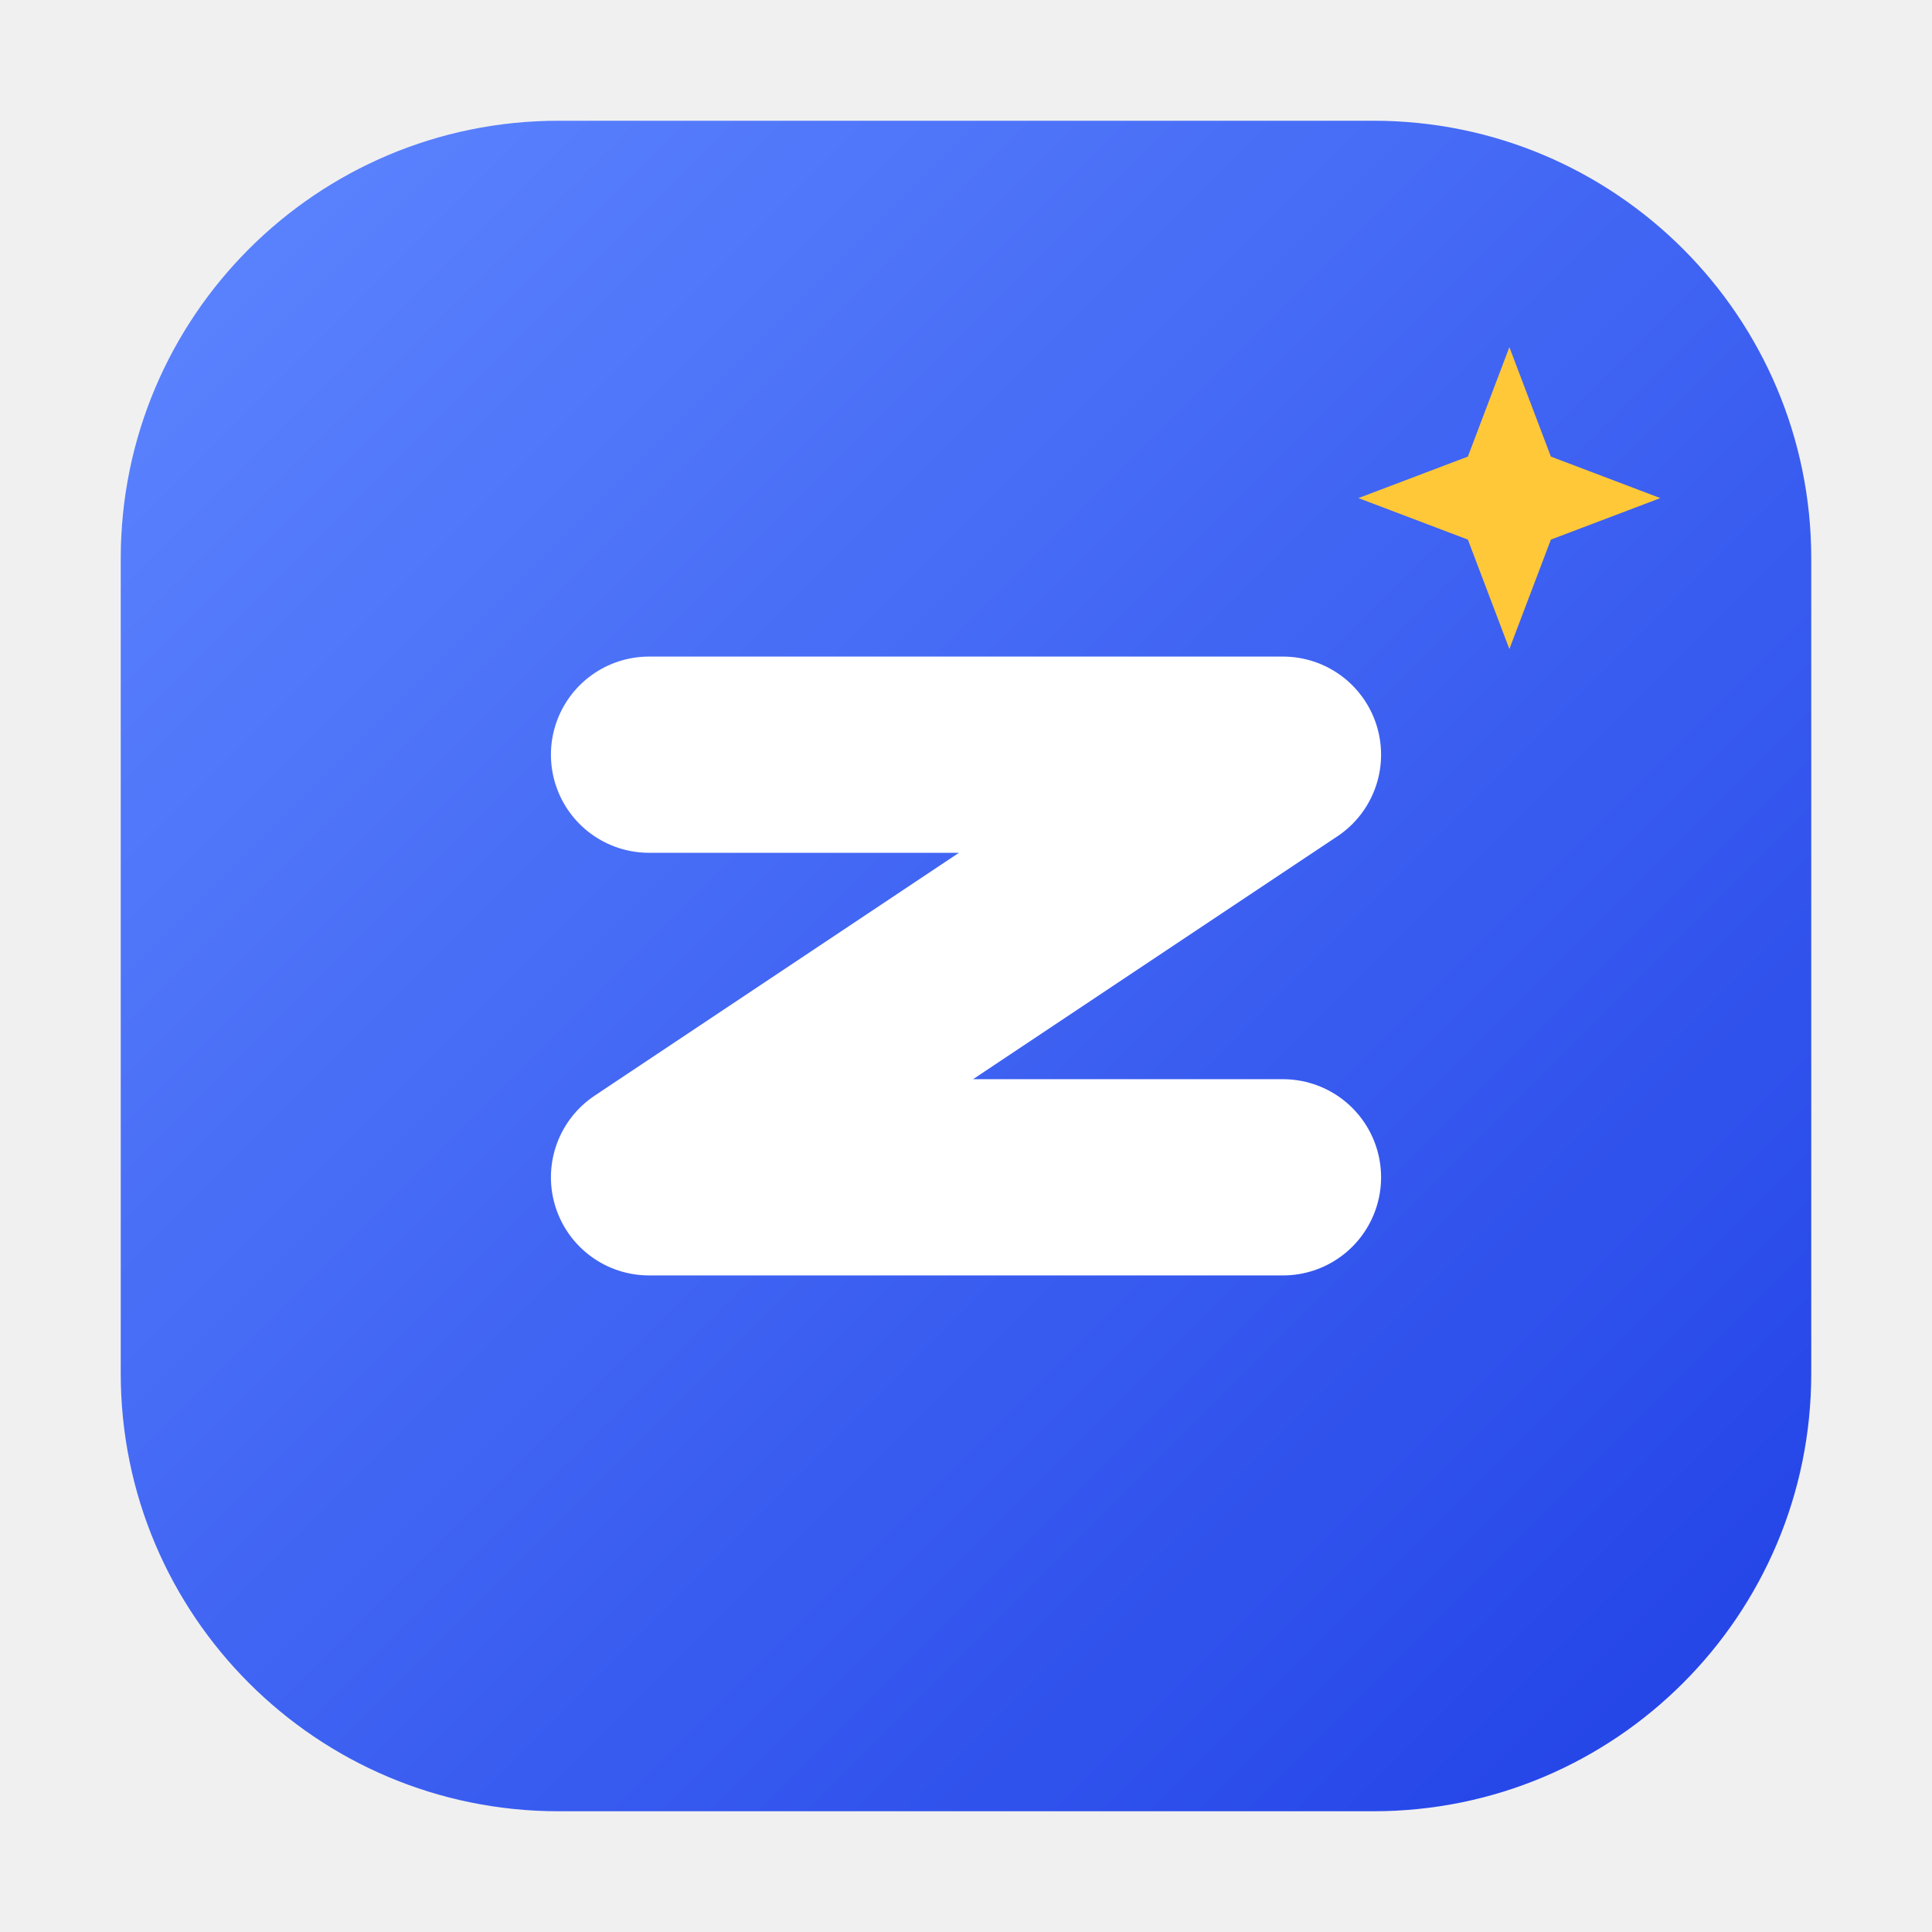
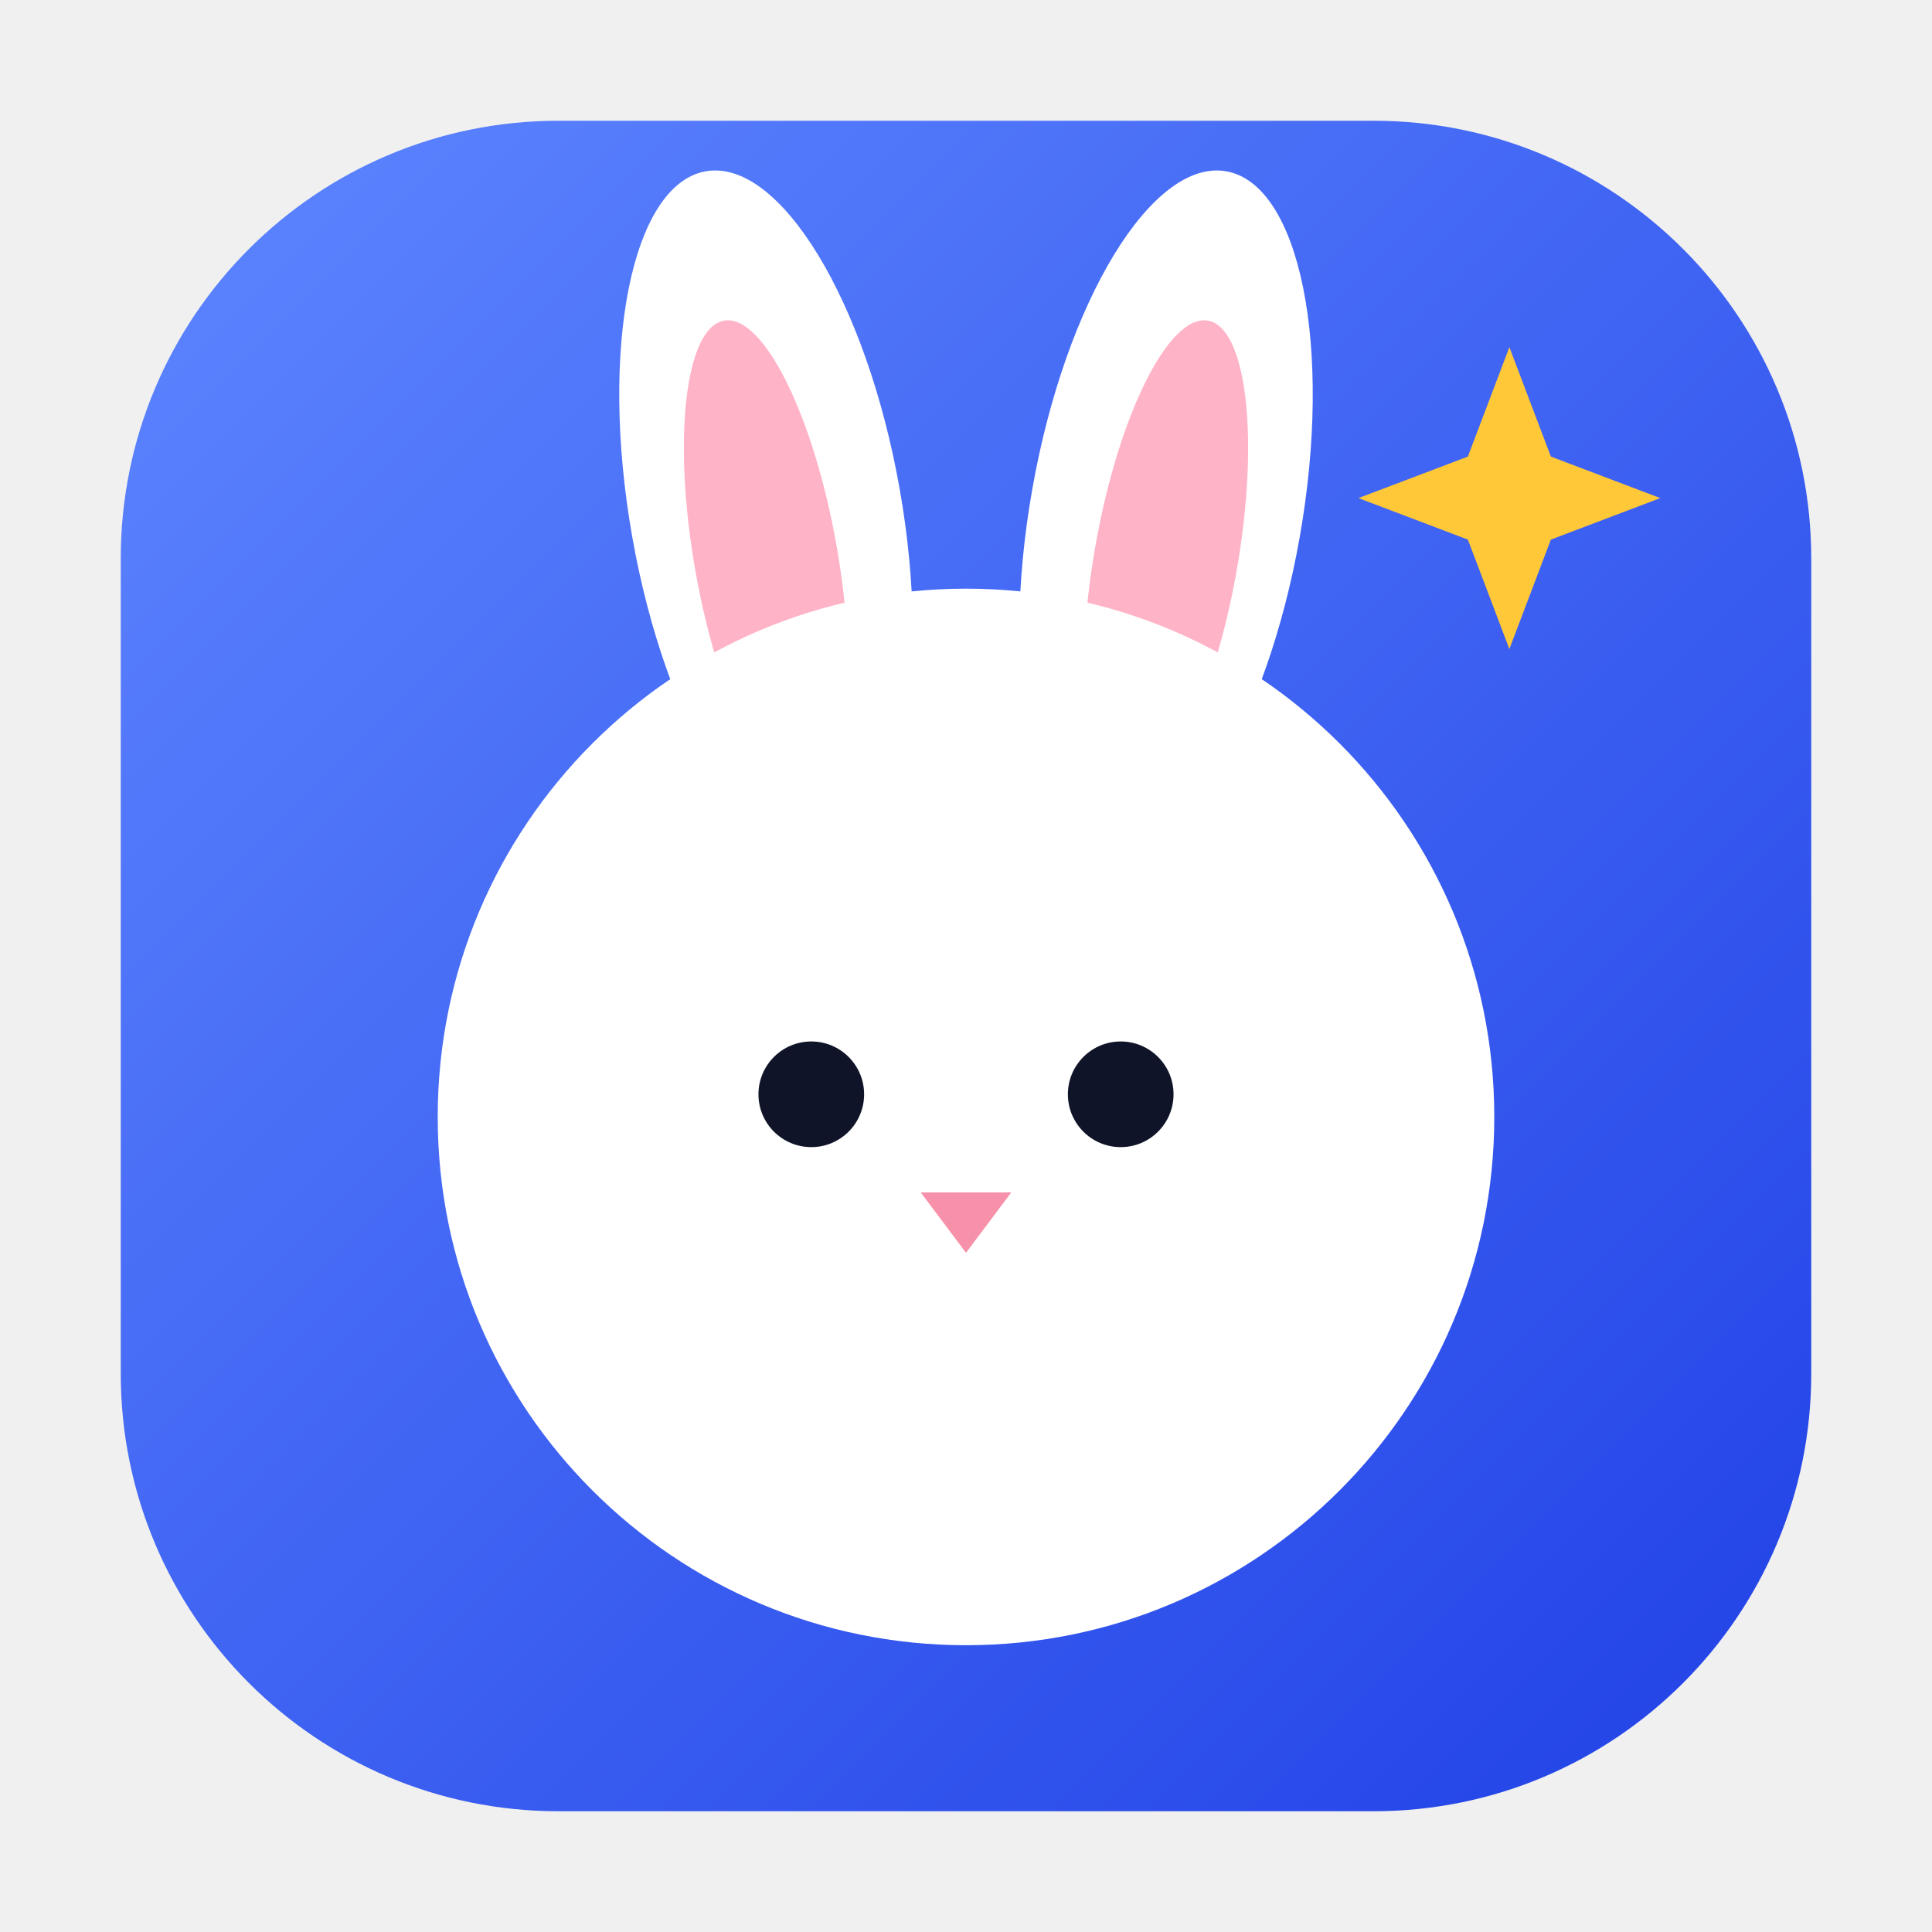
<svg xmlns="http://www.w3.org/2000/svg" width="512" height="512" viewBox="0 0 512 512">
  <defs>
    <linearGradient id="volt" x1="0" y1="0" x2="1" y2="1">
      <stop offset="0" stop-color="#5E86FF" />
      <stop offset="1" stop-color="#2141E6" />
    </linearGradient>
  </defs>
  <rect x="32" y="32" width="448" height="448" rx="116" fill="url(#volt)" />
-   <path d="M 172 200 H 340 L 172 312 H 340" fill="none" stroke="#FFFFFF" stroke-width="52" stroke-linecap="round" stroke-linejoin="round" />
+   <ellipse cx="203" cy="136" rx="36" ry="92" fill="#FFFFFF" transform="rotate(-10 203 136)" />
+   <ellipse cx="309" cy="136" rx="36" ry="92" fill="#FFFFFF" transform="rotate(10 309 136)" />
+   <ellipse cx="203" cy="148" rx="19" ry="64" fill="#FFB3C7" transform="rotate(-10 203 148)" />
+   <ellipse cx="309" cy="148" rx="19" ry="64" fill="#FFB3C7" transform="rotate(10 309 148)" />
+   <circle cx="256" cy="296" r="140" fill="#FFFFFF" />
+   <circle cx="215" cy="290" r="14" fill="#0F1428" />
+   <circle cx="297" cy="290" r="14" fill="#0F1428" />
+   <path d="M 244 316 H 268 L 256 332 Z" fill="#F790A9" />
  <path d="M 400 92 L 411 121 L 440 132 L 411 143 L 400 172 L 389 143 L 360 132 L 389 121 Z" fill="#FFC838" />
</svg>
